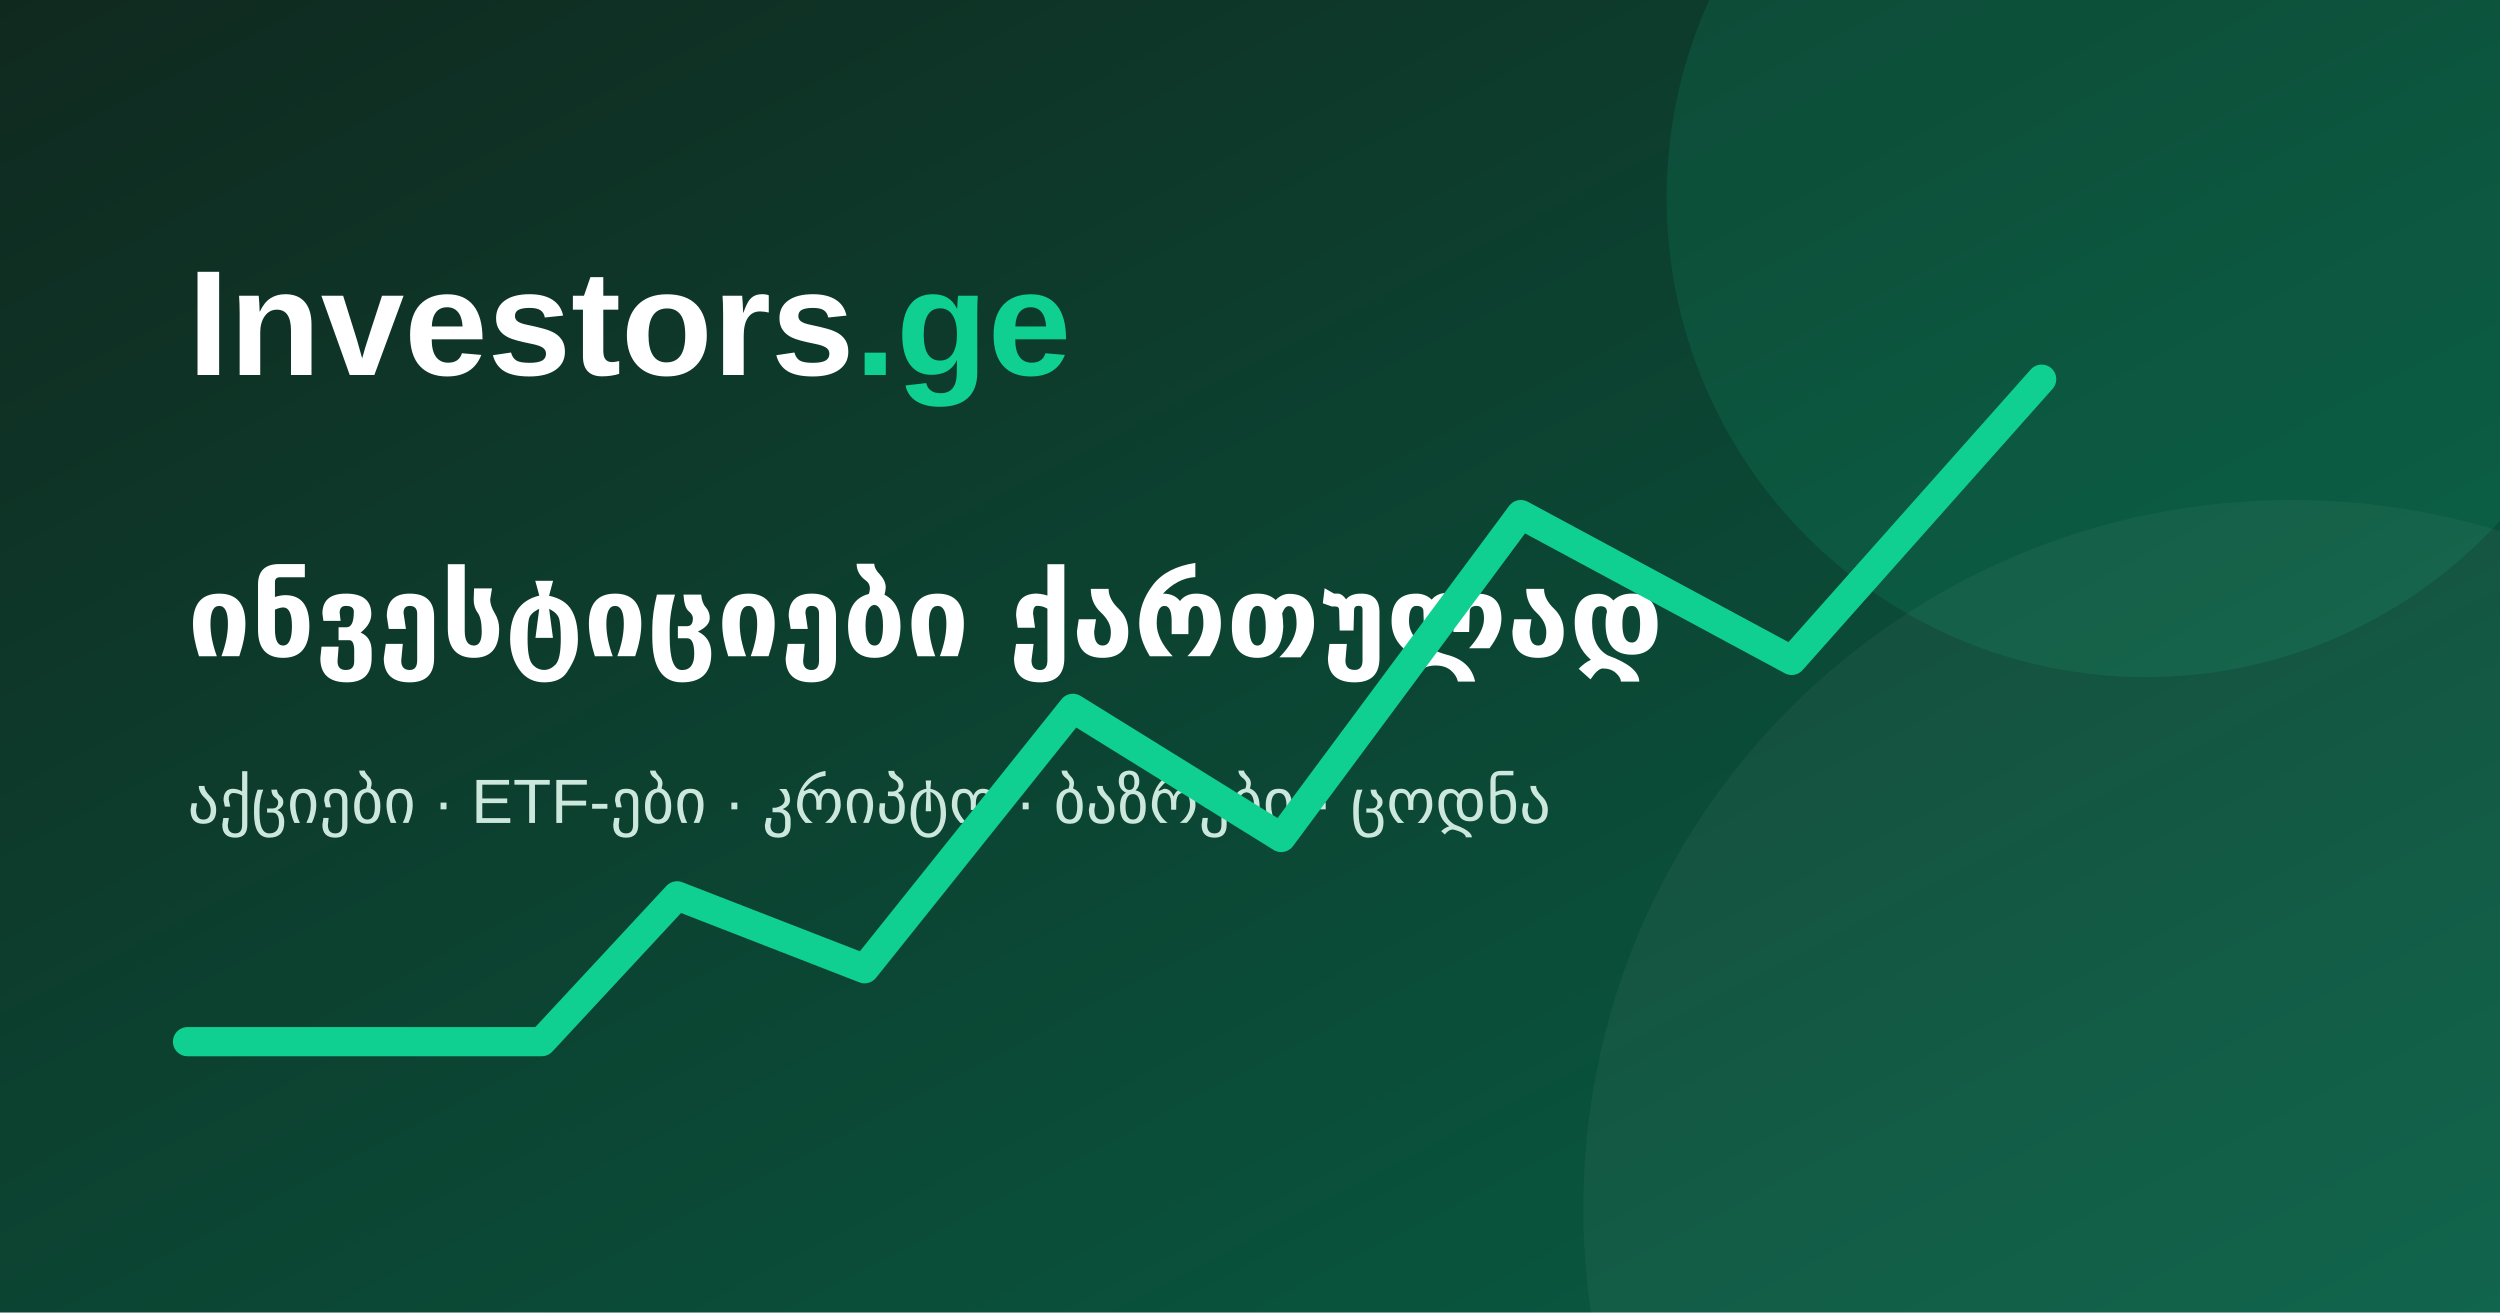
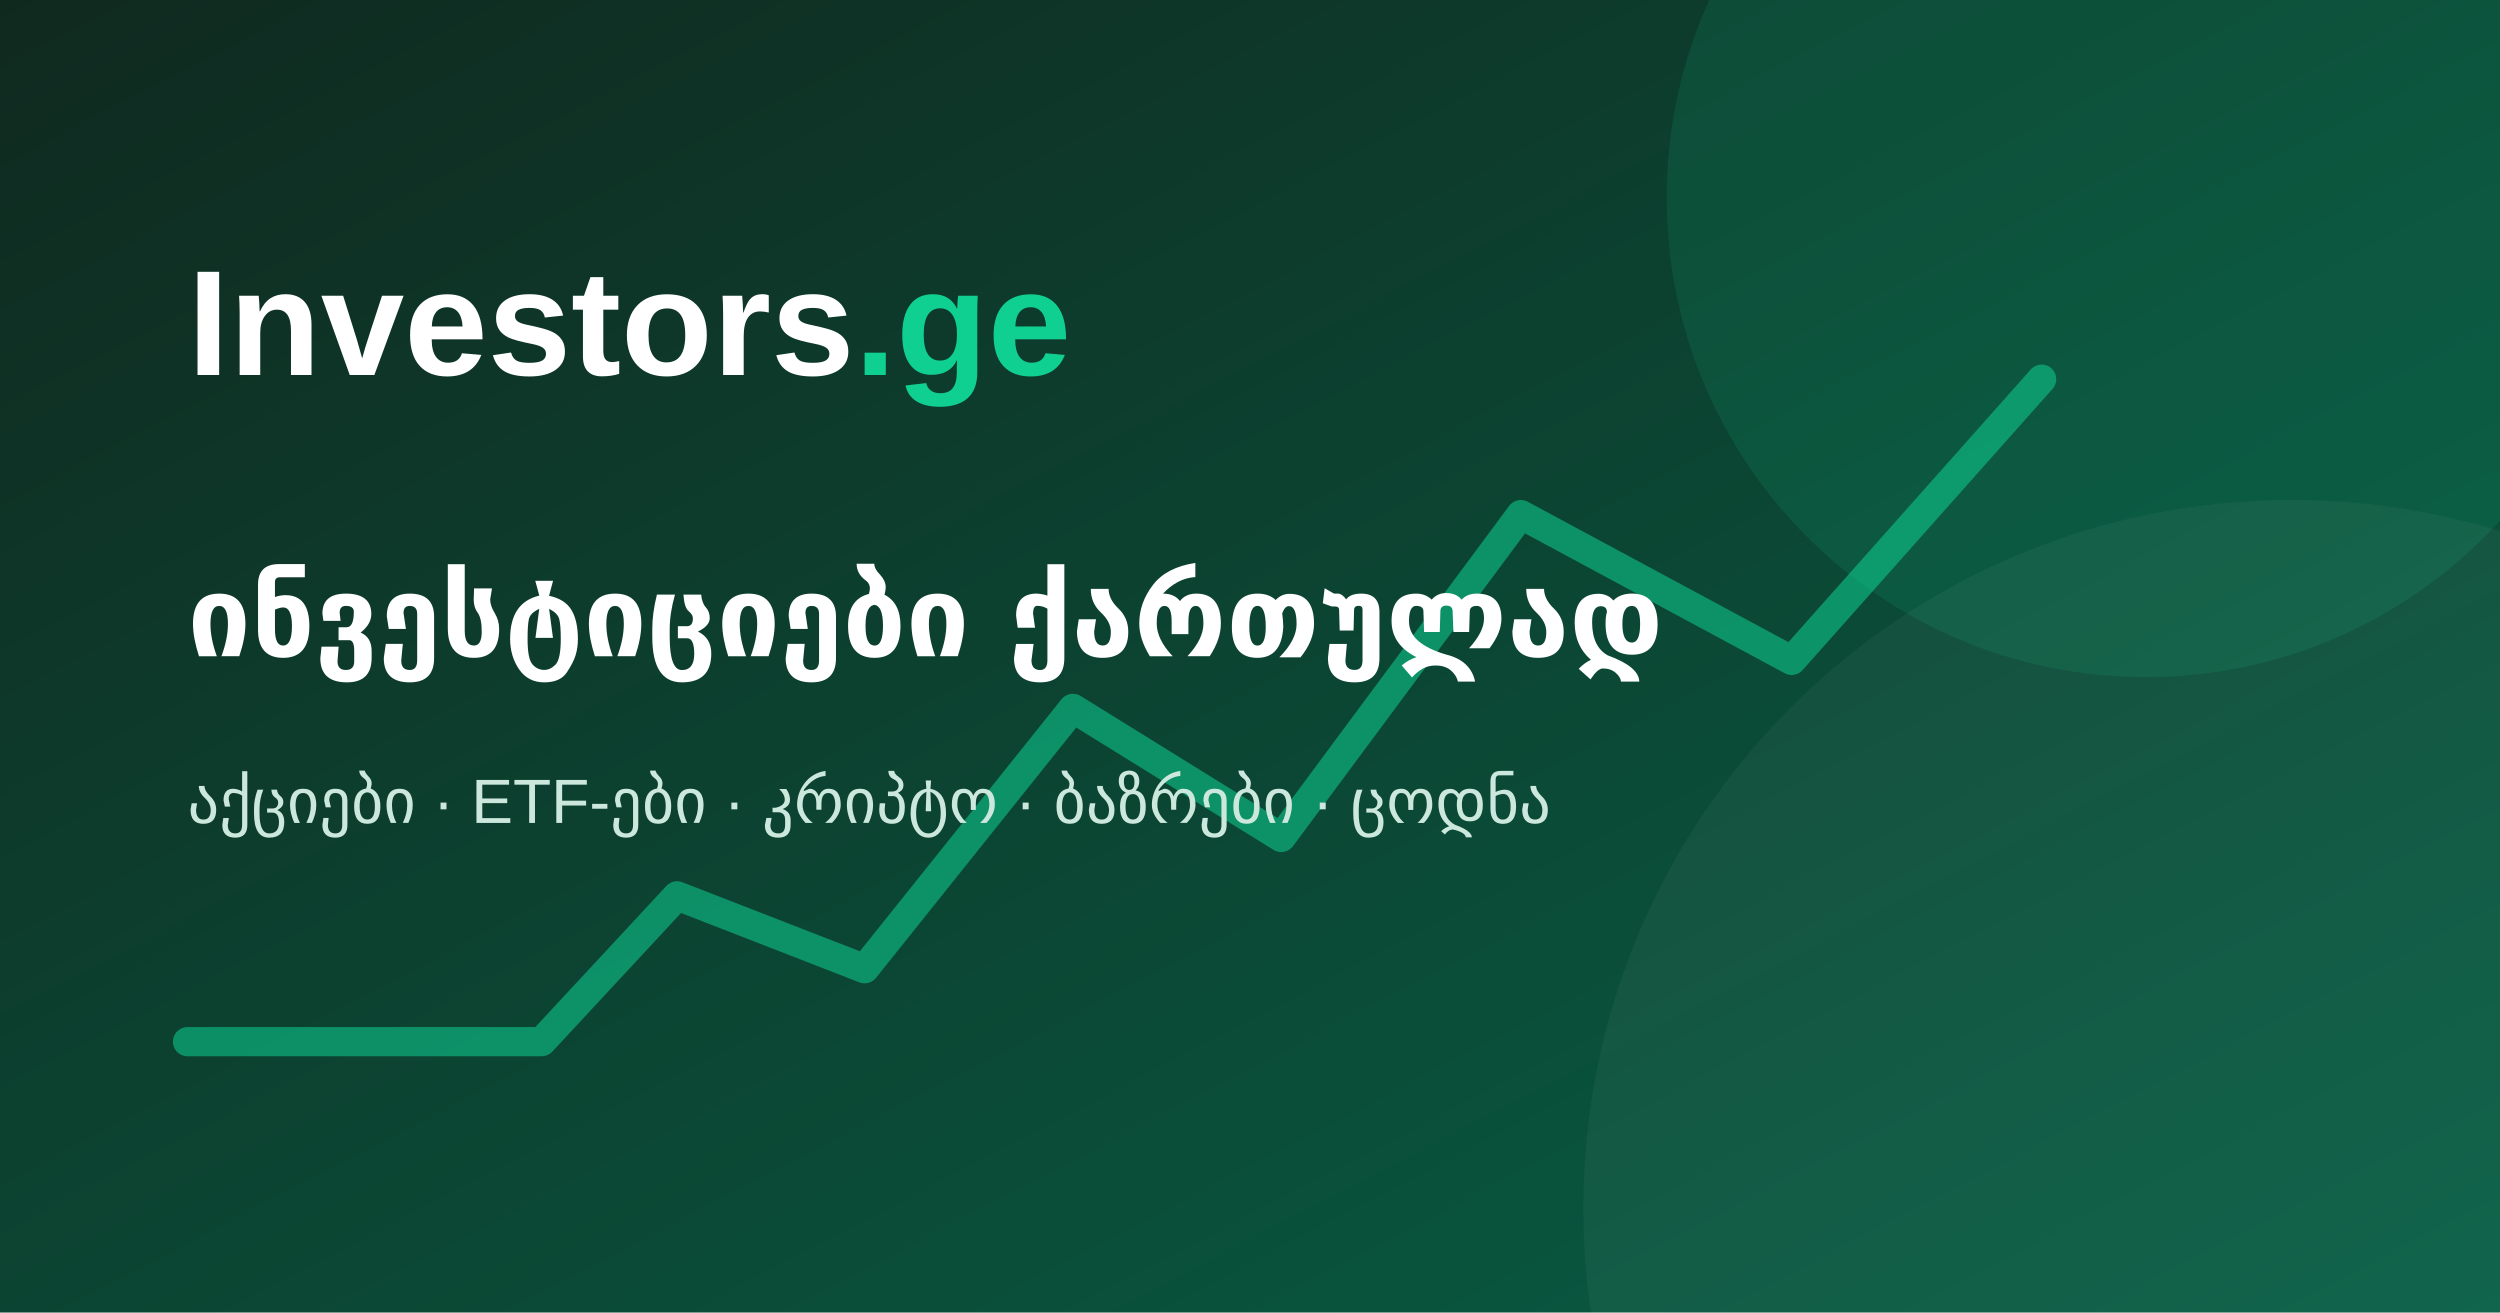
<svg xmlns="http://www.w3.org/2000/svg" width="1200" height="630" viewBox="0 0 1200 630">
  <defs>
    <linearGradient id="g" x1="0" x2="1" y1="0" y2="1">
      <stop stop-color="#10291f" />
      <stop offset="1" stop-color="#075f45" />
    </linearGradient>
  </defs>
  <rect width="1200" height="630" fill="url(#g)" />
  <circle cx="1030" cy="95" r="230" fill="#0fd091" opacity=".12" />
  <circle cx="1100" cy="580" r="340" fill="#fff" opacity=".04" />
+   <path d="M90 500h170l65-70 90 35 100-125 100 62 115-155 130 70 120-135" fill="none" stroke="#0fd091" stroke-width="14" stroke-linecap="round" stroke-linejoin="round" opacity=".55" />
  <text x="90" y="180" fill="#fff" font-family="Arial,sans-serif" font-size="72" font-weight="700">Investors<tspan fill="#0fd091">.ge</tspan>
  </text>
  <text x="90" y="315" fill="#fff" font-family="Arial,sans-serif" font-size="54" font-weight="700">ინვესტიციები ქართულად</text>
  <text x="90" y="395" fill="#cce8dd" font-family="Arial,sans-serif" font-size="30">აქციები · ETF-ები · კრიპტო · ბაზრები · ცოდნა</text>
-   <path d="M90 500h170l65-70 90 35 100-125 100 62 115-155 130 70 120-135" fill="none" stroke="#0fd091" stroke-width="14" stroke-linecap="round" stroke-linejoin="round" />
</svg>
